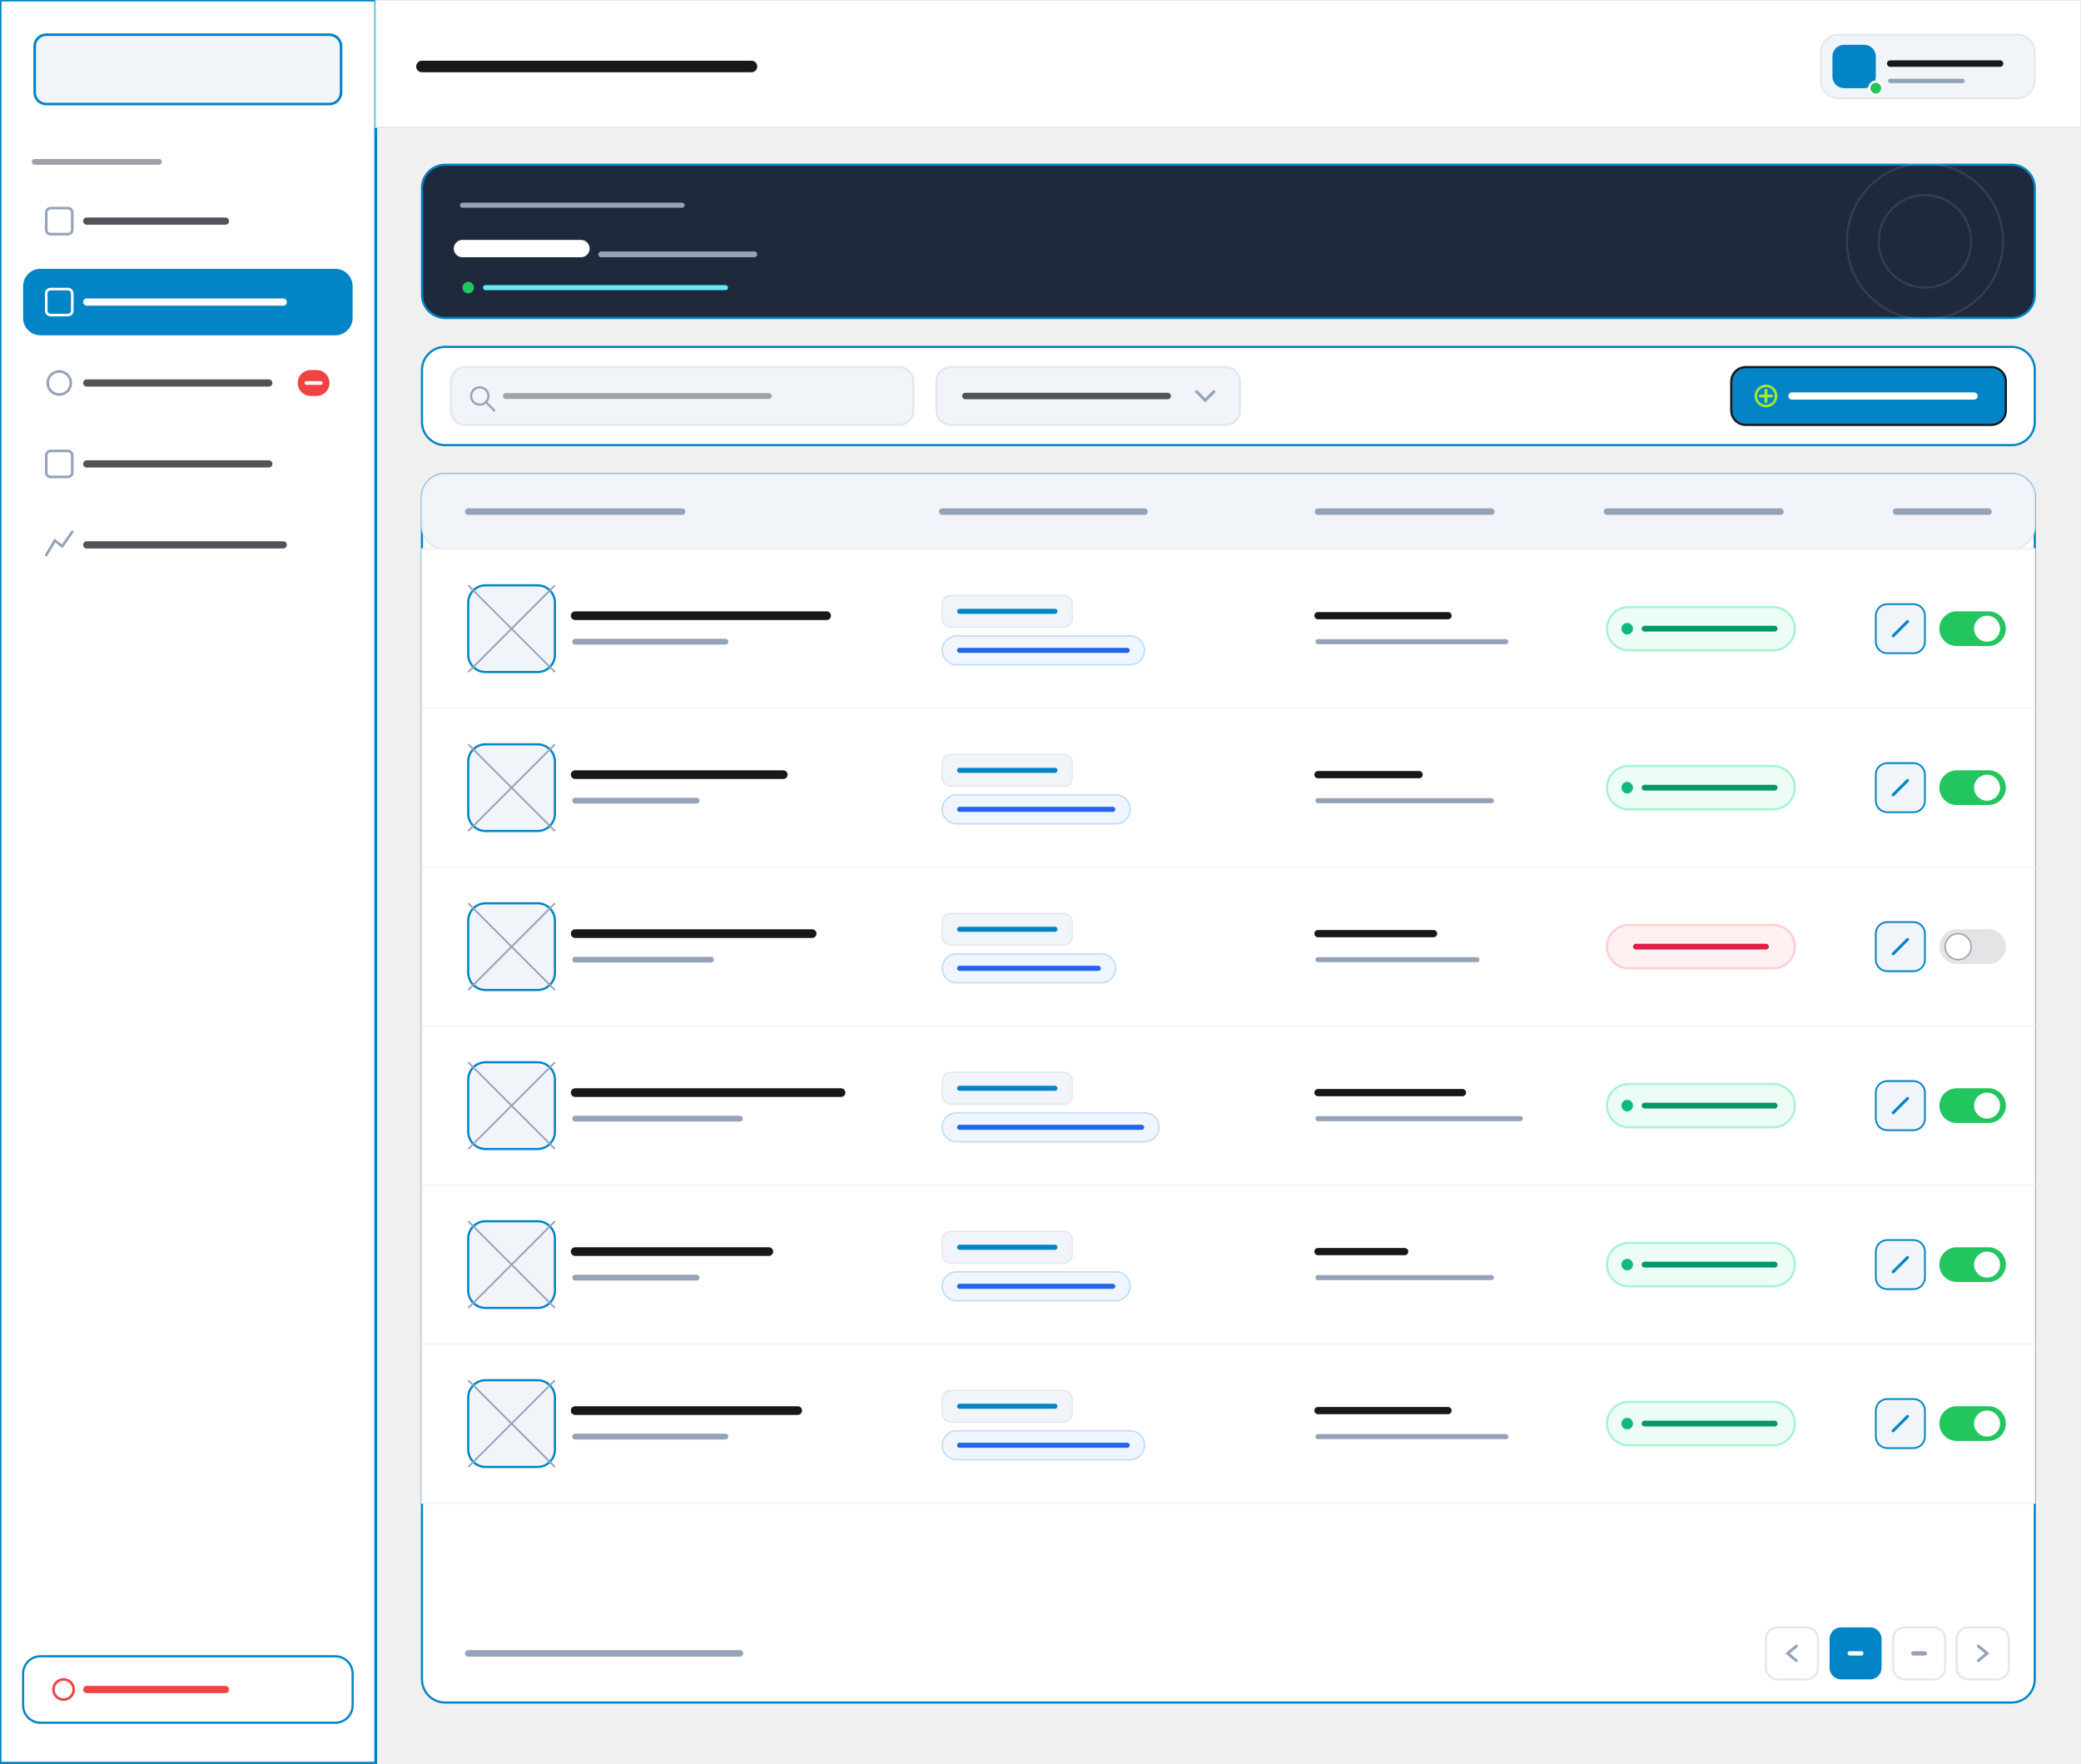
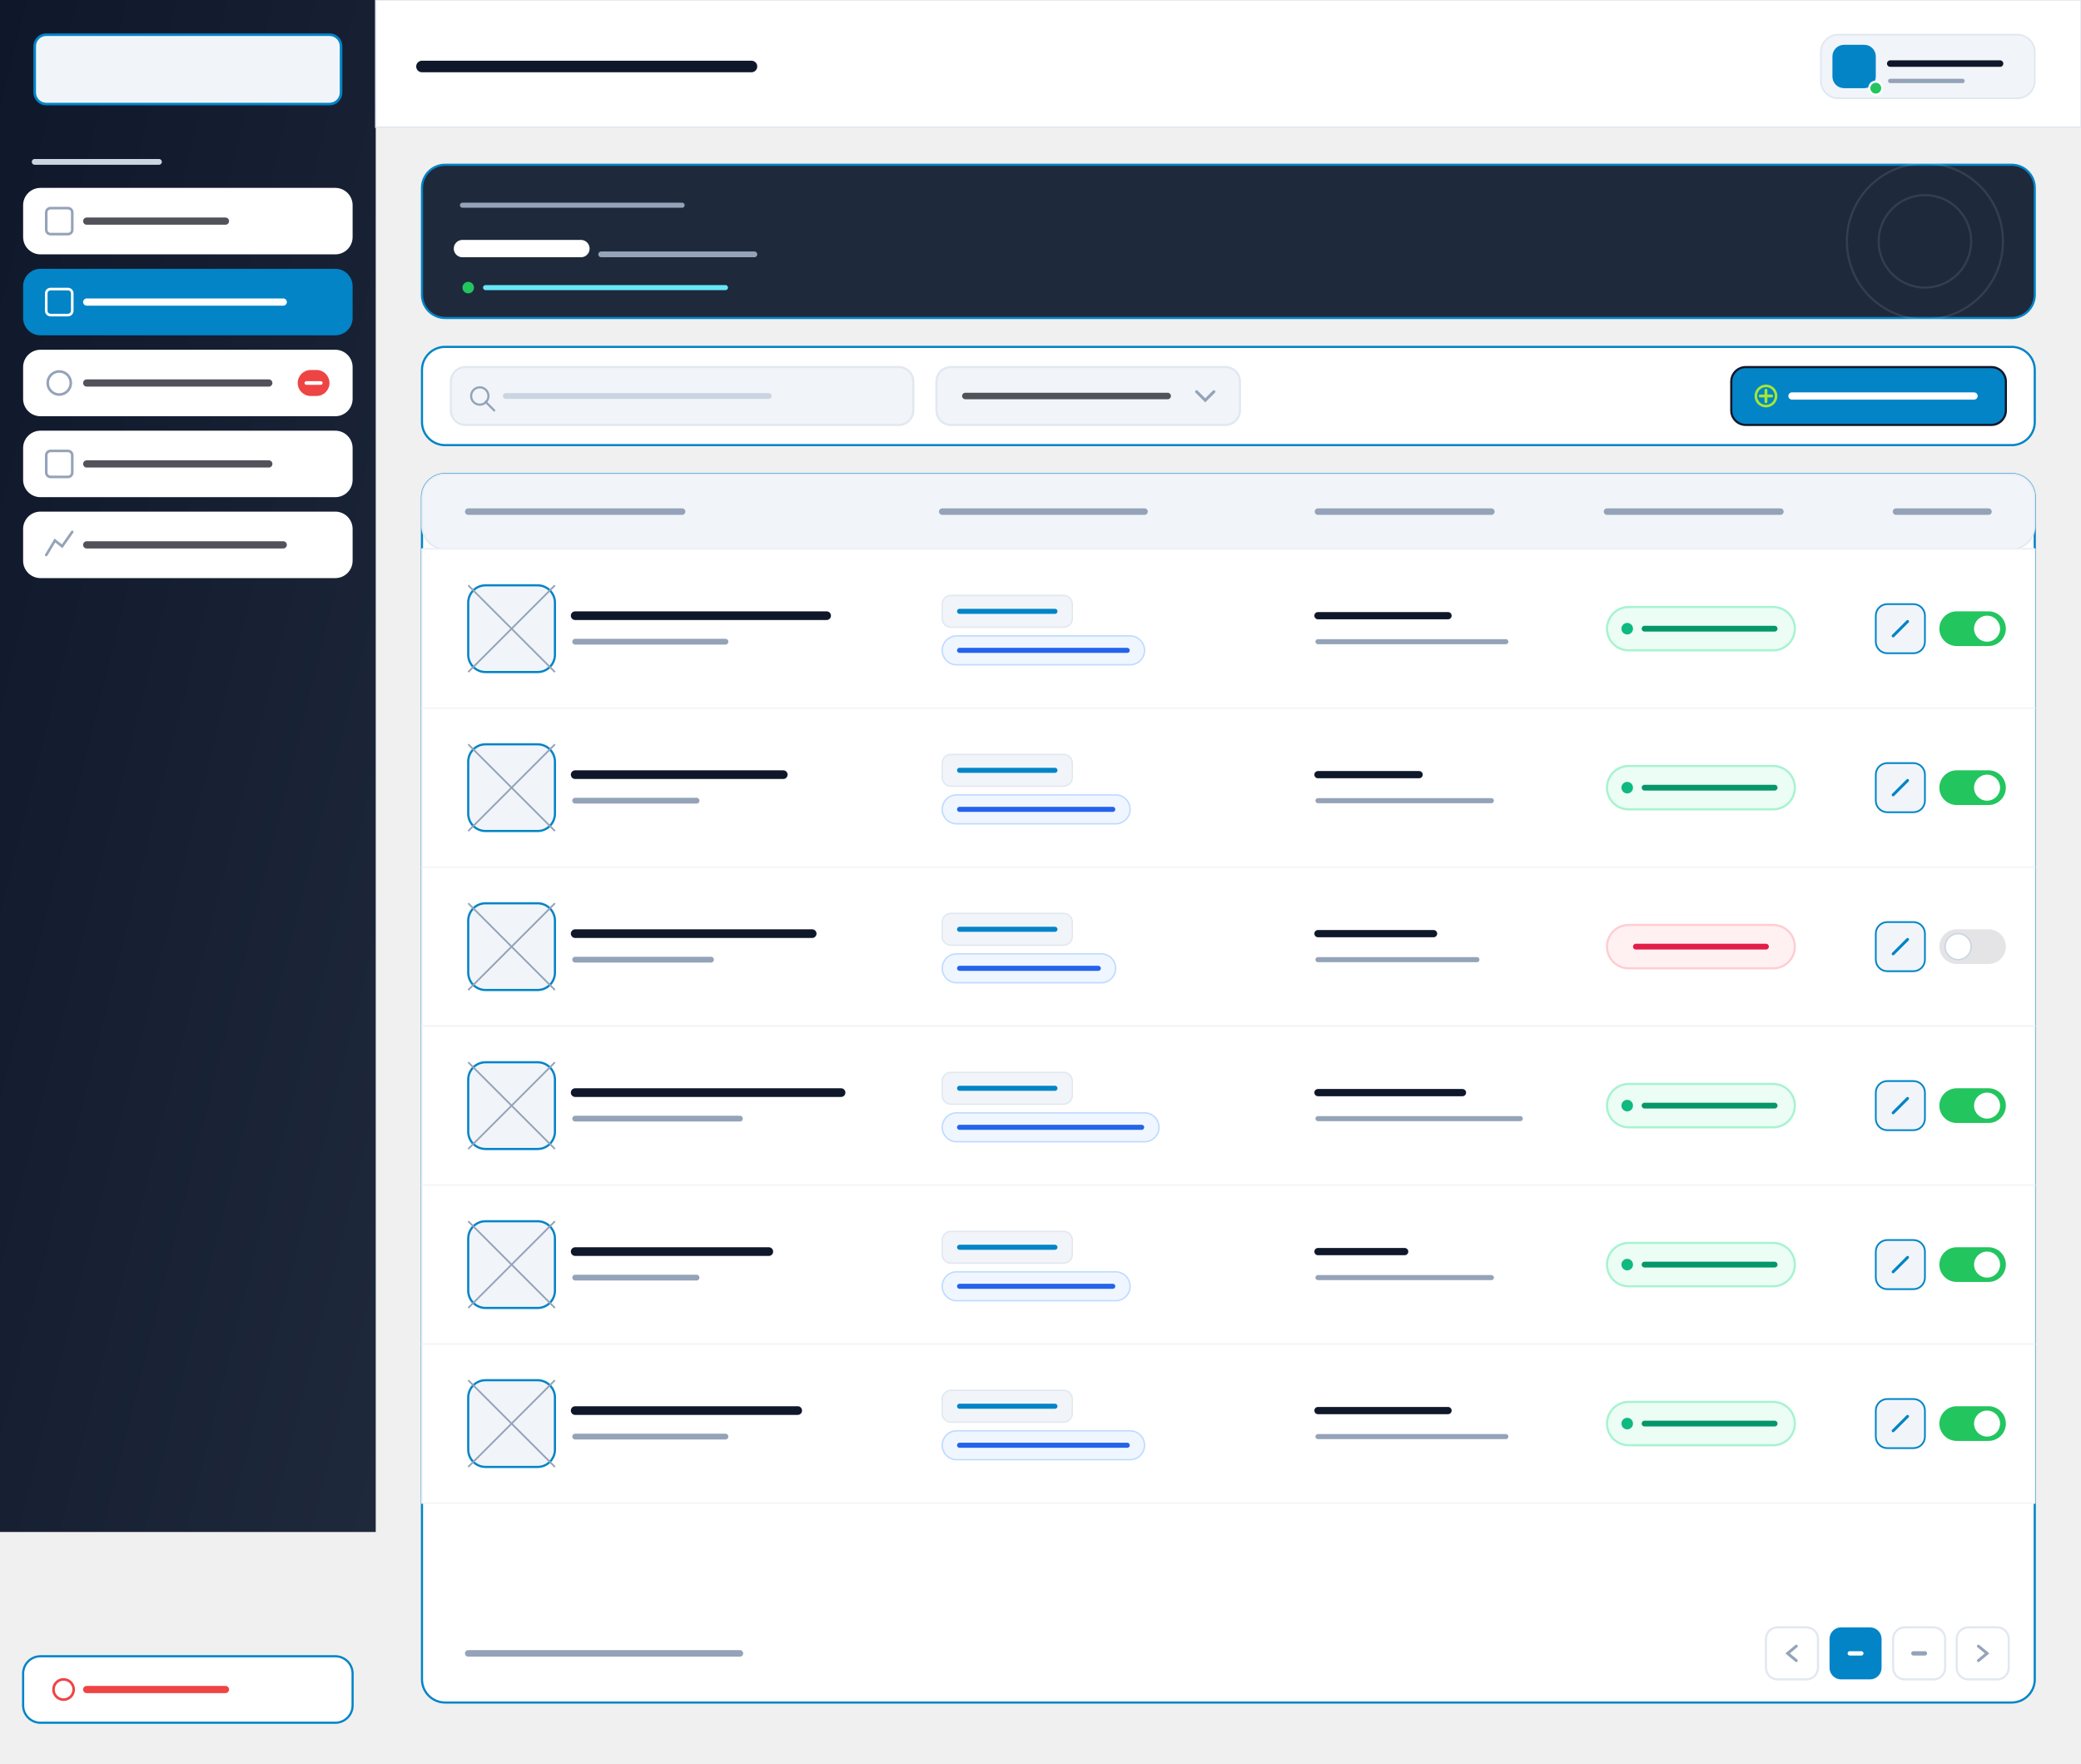
<svg xmlns="http://www.w3.org/2000/svg" viewBox="0 0 1440 1220" width="1440" height="1220" style="background:#F8FAFC; font-family: -apple-system, BlinkMacSystemFont, 'Segoe UI', Roboto, sans-serif;">
  <defs>
-     <linearGradient id="primary-grad" x1="0%" y1="0%" x2="100%" y2="100%">
+     <linearGradient id="hero-blue" x1="0%" y1="0%" x2="100%" y2="100%">
      <stop offset="0%" stop-color="#0284C7" />
-       <stop offset="100%" stop-color="#0369A1" />
-     </linearGradient>
-     <linearGradient id="hero-blue" x1="0%" y1="0%" x2="100%" y2="100%">
-       <stop offset="0%" stop-color="#0369A1" />
-       <stop offset="50%" stop-color="#0284C7" />
+       <stop offset="60%" stop-color="#0369A1" />
+       <stop offset="100%" stop-color="#075985" />
+     </linearGradient>
+     <linearGradient id="btn-blue" x1="0%" y1="0%" x2="100%" y2="0%">
+       <stop offset="0%" stop-color="#0284C7" />
      <stop offset="100%" stop-color="#0EA5E9" />
    </linearGradient>
    <linearGradient id="sidebar-grad" x1="0%" y1="0%" x2="100%" y2="100%">
      <stop offset="0%" stop-color="#0F172A" />
      <stop offset="100%" stop-color="#1E293B" />
    </linearGradient>
-     <linearGradient id="card-soft-1" x1="0%" y1="0%" x2="100%" y2="100%">
-       <stop offset="0%" stop-color="#EFF6FF" />
-       <stop offset="100%" stop-color="#DBEAFE" />
-     </linearGradient>
-     <linearGradient id="card-soft-2" x1="0%" y1="0%" x2="100%" y2="100%">
+     <linearGradient id="food-banner-1" x1="0%" y1="0%" x2="100%" y2="100%">
      <stop offset="0%" stop-color="#FEF3C7" />
      <stop offset="100%" stop-color="#FDE68A" />
    </linearGradient>
-     <linearGradient id="card-soft-3" x1="0%" y1="0%" x2="100%" y2="100%">
+     <linearGradient id="food-banner-2" x1="0%" y1="0%" x2="100%" y2="100%">
+       <stop offset="0%" stop-color="#E0F2FE" />
+       <stop offset="100%" stop-color="#BAE6FD" />
+     </linearGradient>
+     <linearGradient id="food-banner-3" x1="0%" y1="0%" x2="100%" y2="100%">
      <stop offset="0%" stop-color="#ECFDF5" />
      <stop offset="100%" stop-color="#A7F3D0" />
    </linearGradient>
    <filter id="soft-shadow" x="-5%" y="-5%" width="110%" height="115%">
-       <feDropShadow dx="0" dy="4" stdDeviation="8" flood-color="#0F172A" flood-opacity="0.05" />
+       <feDropShadow dx="0" dy="6" stdDeviation="10" flood-color="#0F172A" flood-opacity="0.06" />
+     </filter>
+     <filter id="card-shadow" x="-5%" y="-5%" width="110%" height="115%">
+       <feDropShadow dx="0" dy="8" stdDeviation="12" flood-color="#0F172A" flood-opacity="0.08" />
    </filter>
  </defs>
  <g id="Sidebar">
-     <rect x="0" y="0" width="260" height="1220" fill="#FFFFFF" stroke="#0284C7" stroke-width="2" />
+     <rect x="0" y="0" width="260" height="1060" fill="url(#sidebar-grad)" />
    <g transform="translate(24, 24)">
      <rect width="212" height="48" rx="8" fill="#F1F5F9" stroke="#0284C7" stroke-width="1.8" />
    </g>
-     <line x1="24" y1="112" x2="110" y2="112" stroke="#A1A1AA" stroke-width="4" stroke-linecap="round" />
+     <line x1="24" y1="112" x2="110" y2="112" stroke="#CBD5E1" stroke-width="4" stroke-linecap="round" />
    <g transform="translate(16, 130)">
      <rect width="228" height="46" rx="12" fill="#FFFFFF" />
      <rect x="16" y="14" width="18" height="18" rx="3" fill="none" stroke="#94A3B8" stroke-width="1.8" />
      <line x1="44" y1="23" x2="140" y2="23" stroke="#52525B" stroke-width="5" stroke-linecap="round" />
    </g>
    <g transform="translate(16, 186)">
      <rect width="228" height="46" rx="12" fill="#0284C7" />
      <rect x="16" y="14" width="18" height="18" rx="3" fill="none" stroke="#FFFFFF" stroke-width="1.8" />
      <line x1="44" y1="23" x2="180" y2="23" stroke="#FFFFFF" stroke-width="5" stroke-linecap="round" />
    </g>
    <g transform="translate(16, 242)">
      <rect width="228" height="46" rx="12" fill="#FFFFFF" />
      <circle cx="25" cy="23" r="8" fill="none" stroke="#94A3B8" stroke-width="1.8" />
      <line x1="44" y1="23" x2="170" y2="23" stroke="#52525B" stroke-width="5" stroke-linecap="round" />
      <rect x="190" y="14" width="22" height="18" rx="9" fill="#EF4444" />
      <line x1="196" y1="23" x2="206" y2="23" stroke="#FFFFFF" stroke-width="2.5" stroke-linecap="round" />
    </g>
    <g transform="translate(16, 298)">
      <rect width="228" height="46" rx="12" fill="#FFFFFF" />
      <rect x="16" y="14" width="18" height="18" rx="3" fill="none" stroke="#94A3B8" stroke-width="1.8" />
      <line x1="44" y1="23" x2="170" y2="23" stroke="#52525B" stroke-width="5" stroke-linecap="round" />
    </g>
    <g transform="translate(16, 354)">
      <rect width="228" height="46" rx="12" fill="#FFFFFF" />
      <path d="M16 30 L22 20 L27 24 L34 14" stroke="#94A3B8" stroke-width="1.8" fill="none" stroke-linecap="round" />
      <line x1="44" y1="23" x2="180" y2="23" stroke="#52525B" stroke-width="5" stroke-linecap="round" />
    </g>
    <g transform="translate(16, 1146)">
      <rect width="228" height="46" rx="12" fill="#FFFFFF" stroke="#0284C7" stroke-width="1.5" />
      <circle cx="28" cy="23" r="7" fill="none" stroke="#EF4444" stroke-width="1.8" />
      <line x1="44" y1="23" x2="140" y2="23" stroke="#EF4444" stroke-width="5" stroke-linecap="round" />
    </g>
  </g>
  <g id="Top-Header">
    <rect x="260" y="0" width="1180" height="88" fill="#FFFFFF" stroke="#E2E8F0" stroke-width="1" />
-     <line x1="292" y1="46" x2="520" y2="46" stroke="#18181B" stroke-width="8" stroke-linecap="round" />
+     <line x1="292" y1="46" x2="520" y2="46" stroke="#0F172A" stroke-width="8" stroke-linecap="round" />
    <g transform="translate(1260, 24)">
      <rect width="148" height="44" rx="12" fill="#F1F5F9" stroke="#E2E8F0" stroke-width="1.2" />
      <rect x="8" y="7" width="30" height="30" rx="8" fill="#0284C7" />
      <circle cx="38" cy="37" r="4.5" fill="#22C55E" stroke="#FFFFFF" stroke-width="1.5" />
-       <line x1="48" y1="20" x2="124" y2="20" stroke="#18181B" stroke-width="4.5" stroke-linecap="round" />
+       <line x1="48" y1="20" x2="124" y2="20" stroke="#0F172A" stroke-width="4.5" stroke-linecap="round" />
      <line x1="48" y1="32" x2="98" y2="32" stroke="#94A3B8" stroke-width="3" stroke-linecap="round" />
    </g>
  </g>
  <g id="Main-Content" transform="translate(292, 114)">
    <g transform="translate(0, 0)">
      <rect width="1116" height="106" rx="16" fill="#1E293B" stroke="#0284C7" stroke-width="1.5" />
      <circle cx="1040" cy="53" r="54" fill="none" stroke="#FFFFFF" stroke-width="1.5" opacity="0.1" />
      <circle cx="1040" cy="53" r="32" fill="none" stroke="#FFFFFF" stroke-width="1.5" opacity="0.1" />
      <line x1="28" y1="28" x2="180" y2="28" stroke="#94A3B8" stroke-width="3.5" stroke-linecap="round" />
      <line x1="28" y1="58" x2="110" y2="58" stroke="#FFFFFF" stroke-width="12" stroke-linecap="round" />
      <line x1="124" y1="62" x2="230" y2="62" stroke="#94A3B8" stroke-width="4" stroke-linecap="round" />
      <circle cx="32" cy="85" r="4" fill="#22C55E" />
      <line x1="44" y1="85" x2="210" y2="85" stroke="#67E8F9" stroke-width="3.5" stroke-linecap="round" />
    </g>
    <g transform="translate(0, 126)">
      <rect width="1116" height="68" rx="16" fill="#FFFFFF" stroke="#0284C7" stroke-width="1.5" />
      <g transform="translate(20, 14)">
        <rect width="320" height="40" rx="10" fill="#F1F5F9" stroke="#E2E8F0" stroke-width="1.5" />
        <circle cx="20" cy="20" r="6" fill="none" stroke="#94A3B8" stroke-width="1.5" />
        <line x1="24" y1="24" x2="30" y2="30" stroke="#94A3B8" stroke-width="1.5" stroke-linecap="round" />
-         <line x1="38" y1="20" x2="220" y2="20" stroke="#A1A1AA" stroke-width="4" stroke-linecap="round" />
+         <line x1="38" y1="20" x2="220" y2="20" stroke="#CBD5E1" stroke-width="4" stroke-linecap="round" />
      </g>
      <g transform="translate(356, 14)">
        <rect width="210" height="40" rx="10" fill="#F1F5F9" stroke="#E2E8F0" stroke-width="1.5" />
        <line x1="20" y1="20" x2="160" y2="20" stroke="#52525B" stroke-width="4.5" stroke-linecap="round" />
        <path d="M180 17 L186 23 L192 17" fill="none" stroke="#94A3B8" stroke-width="2" stroke-linecap="round" />
      </g>
      <g transform="translate(906, 14)">
-         <rect width="190" height="40" rx="10" fill="#0284C7" stroke="#18181B" stroke-width="1.5" />
+         <rect width="190" height="40" rx="10" fill="#0284C7" stroke="#0F172A" stroke-width="1.5" />
        <circle cx="24" cy="20" r="7" fill="none" stroke="#A3E635" stroke-width="1.8" />
        <line x1="24" y1="16" x2="24" y2="24" stroke="#A3E635" stroke-width="2" stroke-linecap="round" />
        <line x1="20" y1="20" x2="28" y2="20" stroke="#A3E635" stroke-width="2" stroke-linecap="round" />
        <line x1="42" y1="20" x2="168" y2="20" stroke="#FFFFFF" stroke-width="5" stroke-linecap="round" />
      </g>
    </g>
    <g transform="translate(0, 214)">
      <rect width="1116" height="850" rx="16" fill="#FFFFFF" stroke="#0284C7" stroke-width="1.5" />
      <rect x="0" y="0" width="1116" height="52" rx="16" fill="#F1F5F9" stroke="#E2E8F0" stroke-width="1" />
      <line x1="32" y1="26" x2="180" y2="26" stroke="#94A3B8" stroke-width="4.5" stroke-linecap="round" />
      <line x1="360" y1="26" x2="500" y2="26" stroke="#94A3B8" stroke-width="4.5" stroke-linecap="round" />
      <line x1="620" y1="26" x2="740" y2="26" stroke="#94A3B8" stroke-width="4.5" stroke-linecap="round" />
      <line x1="820" y1="26" x2="940" y2="26" stroke="#94A3B8" stroke-width="4.5" stroke-linecap="round" />
      <line x1="1020" y1="26" x2="1084" y2="26" stroke="#94A3B8" stroke-width="4.5" stroke-linecap="round" />
      <line x1="0" y1="52" x2="1116" y2="52" stroke="#E2E8F0" stroke-width="1.5" />
      <g transform="translate(0, 52)">
        <rect width="1116" height="110" fill="#FFFFFF" stroke="#F4F4F5" stroke-width="1" />
        <rect x="32" y="25" width="60" height="60" rx="12" fill="#F1F5F9" stroke="#0284C7" stroke-width="1.5" />
        <line x1="32" y1="25" x2="92" y2="85" stroke="#94A3B8" stroke-width="1.2" />
        <line x1="92" y1="25" x2="32" y2="85" stroke="#94A3B8" stroke-width="1.2" />
-         <line x1="106" y1="46" x2="280" y2="46" stroke="#18181B" stroke-width="6" stroke-linecap="round" />
+         <line x1="106" y1="46" x2="280" y2="46" stroke="#0F172A" stroke-width="6" stroke-linecap="round" />
        <line x1="106" y1="64" x2="210" y2="64" stroke="#94A3B8" stroke-width="4" stroke-linecap="round" />
        <rect x="360" y="32" width="90" height="22" rx="6" fill="#F1F5F9" stroke="#E2E8F0" stroke-width="1" />
        <line x1="372" y1="43" x2="438" y2="43" stroke="#0284C7" stroke-width="3.5" stroke-linecap="round" />
        <rect x="360" y="60" width="140" height="20" rx="10" fill="#EFF6FF" stroke="#BFDBFE" stroke-width="1" />
        <line x1="372" y1="70" x2="488" y2="70" stroke="#2563EB" stroke-width="3.5" stroke-linecap="round" />
-         <line x1="620" y1="46" x2="710" y2="46" stroke="#18181B" stroke-width="5" stroke-linecap="round" />
+         <line x1="620" y1="46" x2="710" y2="46" stroke="#0F172A" stroke-width="5" stroke-linecap="round" />
        <line x1="620" y1="64" x2="750" y2="64" stroke="#94A3B8" stroke-width="3.5" stroke-linecap="round" />
        <rect x="820" y="40" width="130" height="30" rx="15" fill="#ECFDF5" stroke="#A7F3D0" stroke-width="1.5" />
        <circle cx="834" cy="55" r="4" fill="#10B981" />
        <line x1="846" y1="55" x2="936" y2="55" stroke="#059669" stroke-width="4" stroke-linecap="round" />
        <g transform="translate(1006, 38)">
          <rect width="34" height="34" rx="8" fill="#F1F5F9" stroke="#0284C7" stroke-width="1.2" />
          <line x1="12" y1="22" x2="22" y2="12" stroke="#0284C7" stroke-width="2" stroke-linecap="round" />
          <rect x="44" y="5" width="46" height="24" rx="12" fill="#22C55E" />
          <circle cx="77" cy="17" r="9" fill="#FFFFFF" />
        </g>
      </g>
      <g transform="translate(0, 162)">
        <rect width="1116" height="110" fill="#FFFFFF" stroke="#F4F4F5" stroke-width="1" />
        <rect x="32" y="25" width="60" height="60" rx="12" fill="#F1F5F9" stroke="#0284C7" stroke-width="1.5" />
        <line x1="32" y1="25" x2="92" y2="85" stroke="#94A3B8" stroke-width="1.2" />
        <line x1="92" y1="25" x2="32" y2="85" stroke="#94A3B8" stroke-width="1.2" />
-         <line x1="106" y1="46" x2="250" y2="46" stroke="#18181B" stroke-width="6" stroke-linecap="round" />
+         <line x1="106" y1="46" x2="250" y2="46" stroke="#0F172A" stroke-width="6" stroke-linecap="round" />
        <line x1="106" y1="64" x2="190" y2="64" stroke="#94A3B8" stroke-width="4" stroke-linecap="round" />
        <rect x="360" y="32" width="90" height="22" rx="6" fill="#F1F5F9" stroke="#E2E8F0" stroke-width="1" />
        <line x1="372" y1="43" x2="438" y2="43" stroke="#0284C7" stroke-width="3.5" stroke-linecap="round" />
        <rect x="360" y="60" width="130" height="20" rx="10" fill="#EFF6FF" stroke="#BFDBFE" stroke-width="1" />
        <line x1="372" y1="70" x2="478" y2="70" stroke="#2563EB" stroke-width="3.5" stroke-linecap="round" />
-         <line x1="620" y1="46" x2="690" y2="46" stroke="#18181B" stroke-width="5" stroke-linecap="round" />
+         <line x1="620" y1="46" x2="690" y2="46" stroke="#0F172A" stroke-width="5" stroke-linecap="round" />
        <line x1="620" y1="64" x2="740" y2="64" stroke="#94A3B8" stroke-width="3.5" stroke-linecap="round" />
        <rect x="820" y="40" width="130" height="30" rx="15" fill="#ECFDF5" stroke="#A7F3D0" stroke-width="1.5" />
        <circle cx="834" cy="55" r="4" fill="#10B981" />
        <line x1="846" y1="55" x2="936" y2="55" stroke="#059669" stroke-width="4" stroke-linecap="round" />
        <g transform="translate(1006, 38)">
          <rect width="34" height="34" rx="8" fill="#F1F5F9" stroke="#0284C7" stroke-width="1.2" />
          <line x1="12" y1="22" x2="22" y2="12" stroke="#0284C7" stroke-width="2" stroke-linecap="round" />
          <rect x="44" y="5" width="46" height="24" rx="12" fill="#22C55E" />
          <circle cx="77" cy="17" r="9" fill="#FFFFFF" />
        </g>
      </g>
      <g transform="translate(0, 272)">
        <rect width="1116" height="110" fill="#FFFFFF" stroke="#F4F4F5" stroke-width="1" />
        <rect x="32" y="25" width="60" height="60" rx="12" fill="#F1F5F9" stroke="#0284C7" stroke-width="1.5" />
        <line x1="32" y1="25" x2="92" y2="85" stroke="#94A3B8" stroke-width="1.2" />
        <line x1="92" y1="25" x2="32" y2="85" stroke="#94A3B8" stroke-width="1.2" />
-         <line x1="106" y1="46" x2="270" y2="46" stroke="#18181B" stroke-width="6" stroke-linecap="round" />
+         <line x1="106" y1="46" x2="270" y2="46" stroke="#0F172A" stroke-width="6" stroke-linecap="round" />
        <line x1="106" y1="64" x2="200" y2="64" stroke="#94A3B8" stroke-width="4" stroke-linecap="round" />
        <rect x="360" y="32" width="90" height="22" rx="6" fill="#F1F5F9" stroke="#E2E8F0" stroke-width="1" />
        <line x1="372" y1="43" x2="438" y2="43" stroke="#0284C7" stroke-width="3.5" stroke-linecap="round" />
        <rect x="360" y="60" width="120" height="20" rx="10" fill="#EFF6FF" stroke="#BFDBFE" stroke-width="1" />
        <line x1="372" y1="70" x2="468" y2="70" stroke="#2563EB" stroke-width="3.5" stroke-linecap="round" />
-         <line x1="620" y1="46" x2="700" y2="46" stroke="#18181B" stroke-width="5" stroke-linecap="round" />
+         <line x1="620" y1="46" x2="700" y2="46" stroke="#0F172A" stroke-width="5" stroke-linecap="round" />
        <line x1="620" y1="64" x2="730" y2="64" stroke="#94A3B8" stroke-width="3.5" stroke-linecap="round" />
        <rect x="820" y="40" width="130" height="30" rx="15" fill="#FFF1F2" stroke="#FECDD3" stroke-width="1.5" />
        <line x1="840" y1="55" x2="930" y2="55" stroke="#E11D48" stroke-width="4" stroke-linecap="round" />
        <g transform="translate(1006, 38)">
          <rect width="34" height="34" rx="8" fill="#F1F5F9" stroke="#0284C7" stroke-width="1.2" />
          <line x1="12" y1="22" x2="22" y2="12" stroke="#0284C7" stroke-width="2" stroke-linecap="round" />
          <rect x="44" y="5" width="46" height="24" rx="12" fill="#E4E4E7" />
-           <circle cx="57" cy="17" r="9" fill="#FFFFFF" stroke="#A1A1AA" stroke-width="1" />
+           <circle cx="57" cy="17" r="9" fill="#FFFFFF" stroke="#CBD5E1" stroke-width="1" />
        </g>
      </g>
      <g transform="translate(0, 382)">
        <rect width="1116" height="110" fill="#FFFFFF" stroke="#F4F4F5" stroke-width="1" />
        <rect x="32" y="25" width="60" height="60" rx="12" fill="#F1F5F9" stroke="#0284C7" stroke-width="1.5" />
        <line x1="32" y1="25" x2="92" y2="85" stroke="#94A3B8" stroke-width="1.2" />
        <line x1="92" y1="25" x2="32" y2="85" stroke="#94A3B8" stroke-width="1.2" />
-         <line x1="106" y1="46" x2="290" y2="46" stroke="#18181B" stroke-width="6" stroke-linecap="round" />
+         <line x1="106" y1="46" x2="290" y2="46" stroke="#0F172A" stroke-width="6" stroke-linecap="round" />
        <line x1="106" y1="64" x2="220" y2="64" stroke="#94A3B8" stroke-width="4" stroke-linecap="round" />
        <rect x="360" y="32" width="90" height="22" rx="6" fill="#F1F5F9" stroke="#E2E8F0" stroke-width="1" />
        <line x1="372" y1="43" x2="438" y2="43" stroke="#0284C7" stroke-width="3.5" stroke-linecap="round" />
        <rect x="360" y="60" width="150" height="20" rx="10" fill="#EFF6FF" stroke="#BFDBFE" stroke-width="1" />
        <line x1="372" y1="70" x2="498" y2="70" stroke="#2563EB" stroke-width="3.5" stroke-linecap="round" />
-         <line x1="620" y1="46" x2="720" y2="46" stroke="#18181B" stroke-width="5" stroke-linecap="round" />
+         <line x1="620" y1="46" x2="720" y2="46" stroke="#0F172A" stroke-width="5" stroke-linecap="round" />
        <line x1="620" y1="64" x2="760" y2="64" stroke="#94A3B8" stroke-width="3.5" stroke-linecap="round" />
        <rect x="820" y="40" width="130" height="30" rx="15" fill="#ECFDF5" stroke="#A7F3D0" stroke-width="1.5" />
        <circle cx="834" cy="55" r="4" fill="#10B981" />
        <line x1="846" y1="55" x2="936" y2="55" stroke="#059669" stroke-width="4" stroke-linecap="round" />
        <g transform="translate(1006, 38)">
          <rect width="34" height="34" rx="8" fill="#F1F5F9" stroke="#0284C7" stroke-width="1.2" />
          <line x1="12" y1="22" x2="22" y2="12" stroke="#0284C7" stroke-width="2" stroke-linecap="round" />
          <rect x="44" y="5" width="46" height="24" rx="12" fill="#22C55E" />
          <circle cx="77" cy="17" r="9" fill="#FFFFFF" />
        </g>
      </g>
      <g transform="translate(0, 492)">
        <rect width="1116" height="110" fill="#FFFFFF" stroke="#F4F4F5" stroke-width="1" />
        <rect x="32" y="25" width="60" height="60" rx="12" fill="#F1F5F9" stroke="#0284C7" stroke-width="1.5" />
        <line x1="32" y1="25" x2="92" y2="85" stroke="#94A3B8" stroke-width="1.2" />
        <line x1="92" y1="25" x2="32" y2="85" stroke="#94A3B8" stroke-width="1.2" />
-         <line x1="106" y1="46" x2="240" y2="46" stroke="#18181B" stroke-width="6" stroke-linecap="round" />
+         <line x1="106" y1="46" x2="240" y2="46" stroke="#0F172A" stroke-width="6" stroke-linecap="round" />
        <line x1="106" y1="64" x2="190" y2="64" stroke="#94A3B8" stroke-width="4" stroke-linecap="round" />
        <rect x="360" y="32" width="90" height="22" rx="6" fill="#F1F5F9" stroke="#E2E8F0" stroke-width="1" />
        <line x1="372" y1="43" x2="438" y2="43" stroke="#0284C7" stroke-width="3.5" stroke-linecap="round" />
        <rect x="360" y="60" width="130" height="20" rx="10" fill="#EFF6FF" stroke="#BFDBFE" stroke-width="1" />
        <line x1="372" y1="70" x2="478" y2="70" stroke="#2563EB" stroke-width="3.5" stroke-linecap="round" />
-         <line x1="620" y1="46" x2="680" y2="46" stroke="#18181B" stroke-width="5" stroke-linecap="round" />
+         <line x1="620" y1="46" x2="680" y2="46" stroke="#0F172A" stroke-width="5" stroke-linecap="round" />
        <line x1="620" y1="64" x2="740" y2="64" stroke="#94A3B8" stroke-width="3.5" stroke-linecap="round" />
        <rect x="820" y="40" width="130" height="30" rx="15" fill="#ECFDF5" stroke="#A7F3D0" stroke-width="1.5" />
        <circle cx="834" cy="55" r="4" fill="#10B981" />
        <line x1="846" y1="55" x2="936" y2="55" stroke="#059669" stroke-width="4" stroke-linecap="round" />
        <g transform="translate(1006, 38)">
          <rect width="34" height="34" rx="8" fill="#F1F5F9" stroke="#0284C7" stroke-width="1.2" />
          <line x1="12" y1="22" x2="22" y2="12" stroke="#0284C7" stroke-width="2" stroke-linecap="round" />
          <rect x="44" y="5" width="46" height="24" rx="12" fill="#22C55E" />
          <circle cx="77" cy="17" r="9" fill="#FFFFFF" />
        </g>
      </g>
      <g transform="translate(0, 602)">
        <rect width="1116" height="110" fill="#FFFFFF" stroke="#F4F4F5" stroke-width="1" />
        <rect x="32" y="25" width="60" height="60" rx="12" fill="#F1F5F9" stroke="#0284C7" stroke-width="1.5" />
        <line x1="32" y1="25" x2="92" y2="85" stroke="#94A3B8" stroke-width="1.2" />
        <line x1="92" y1="25" x2="32" y2="85" stroke="#94A3B8" stroke-width="1.2" />
-         <line x1="106" y1="46" x2="260" y2="46" stroke="#18181B" stroke-width="6" stroke-linecap="round" />
+         <line x1="106" y1="46" x2="260" y2="46" stroke="#0F172A" stroke-width="6" stroke-linecap="round" />
        <line x1="106" y1="64" x2="210" y2="64" stroke="#94A3B8" stroke-width="4" stroke-linecap="round" />
        <rect x="360" y="32" width="90" height="22" rx="6" fill="#F1F5F9" stroke="#E2E8F0" stroke-width="1" />
        <line x1="372" y1="43" x2="438" y2="43" stroke="#0284C7" stroke-width="3.5" stroke-linecap="round" />
        <rect x="360" y="60" width="140" height="20" rx="10" fill="#EFF6FF" stroke="#BFDBFE" stroke-width="1" />
        <line x1="372" y1="70" x2="488" y2="70" stroke="#2563EB" stroke-width="3.5" stroke-linecap="round" />
-         <line x1="620" y1="46" x2="710" y2="46" stroke="#18181B" stroke-width="5" stroke-linecap="round" />
+         <line x1="620" y1="46" x2="710" y2="46" stroke="#0F172A" stroke-width="5" stroke-linecap="round" />
        <line x1="620" y1="64" x2="750" y2="64" stroke="#94A3B8" stroke-width="3.5" stroke-linecap="round" />
        <rect x="820" y="40" width="130" height="30" rx="15" fill="#ECFDF5" stroke="#A7F3D0" stroke-width="1.5" />
        <circle cx="834" cy="55" r="4" fill="#10B981" />
        <line x1="846" y1="55" x2="936" y2="55" stroke="#059669" stroke-width="4" stroke-linecap="round" />
        <g transform="translate(1006, 38)">
          <rect width="34" height="34" rx="8" fill="#F1F5F9" stroke="#0284C7" stroke-width="1.2" />
          <line x1="12" y1="22" x2="22" y2="12" stroke="#0284C7" stroke-width="2" stroke-linecap="round" />
          <rect x="44" y="5" width="46" height="24" rx="12" fill="#22C55E" />
          <circle cx="77" cy="17" r="9" fill="#FFFFFF" />
        </g>
      </g>
      <g transform="translate(0, 780)">
        <line x1="32" y1="36" x2="220" y2="36" stroke="#94A3B8" stroke-width="4.5" stroke-linecap="round" />
        <g transform="translate(930, 18)">
          <rect width="36" height="36" rx="8" fill="#FFFFFF" stroke="#E2E8F0" stroke-width="1.5" />
          <path d="M21 13 L15 18 L21 23" fill="none" stroke="#94A3B8" stroke-width="2" stroke-linecap="round" />
          <rect x="44" y="0" width="36" height="36" rx="8" fill="#0284C7" />
          <line x1="58" y1="18" x2="66" y2="18" stroke="#FFFFFF" stroke-width="3" stroke-linecap="round" />
          <rect x="88" y="0" width="36" height="36" rx="8" fill="#FFFFFF" stroke="#E2E8F0" stroke-width="1.5" />
          <line x1="102" y1="18" x2="110" y2="18" stroke="#94A3B8" stroke-width="3" stroke-linecap="round" />
          <rect x="132" y="0" width="36" height="36" rx="8" fill="#FFFFFF" stroke="#E2E8F0" stroke-width="1.5" />
          <path d="M147 13 L153 18 L147 23" fill="none" stroke="#94A3B8" stroke-width="2" stroke-linecap="round" />
        </g>
      </g>
    </g>
  </g>
</svg>
